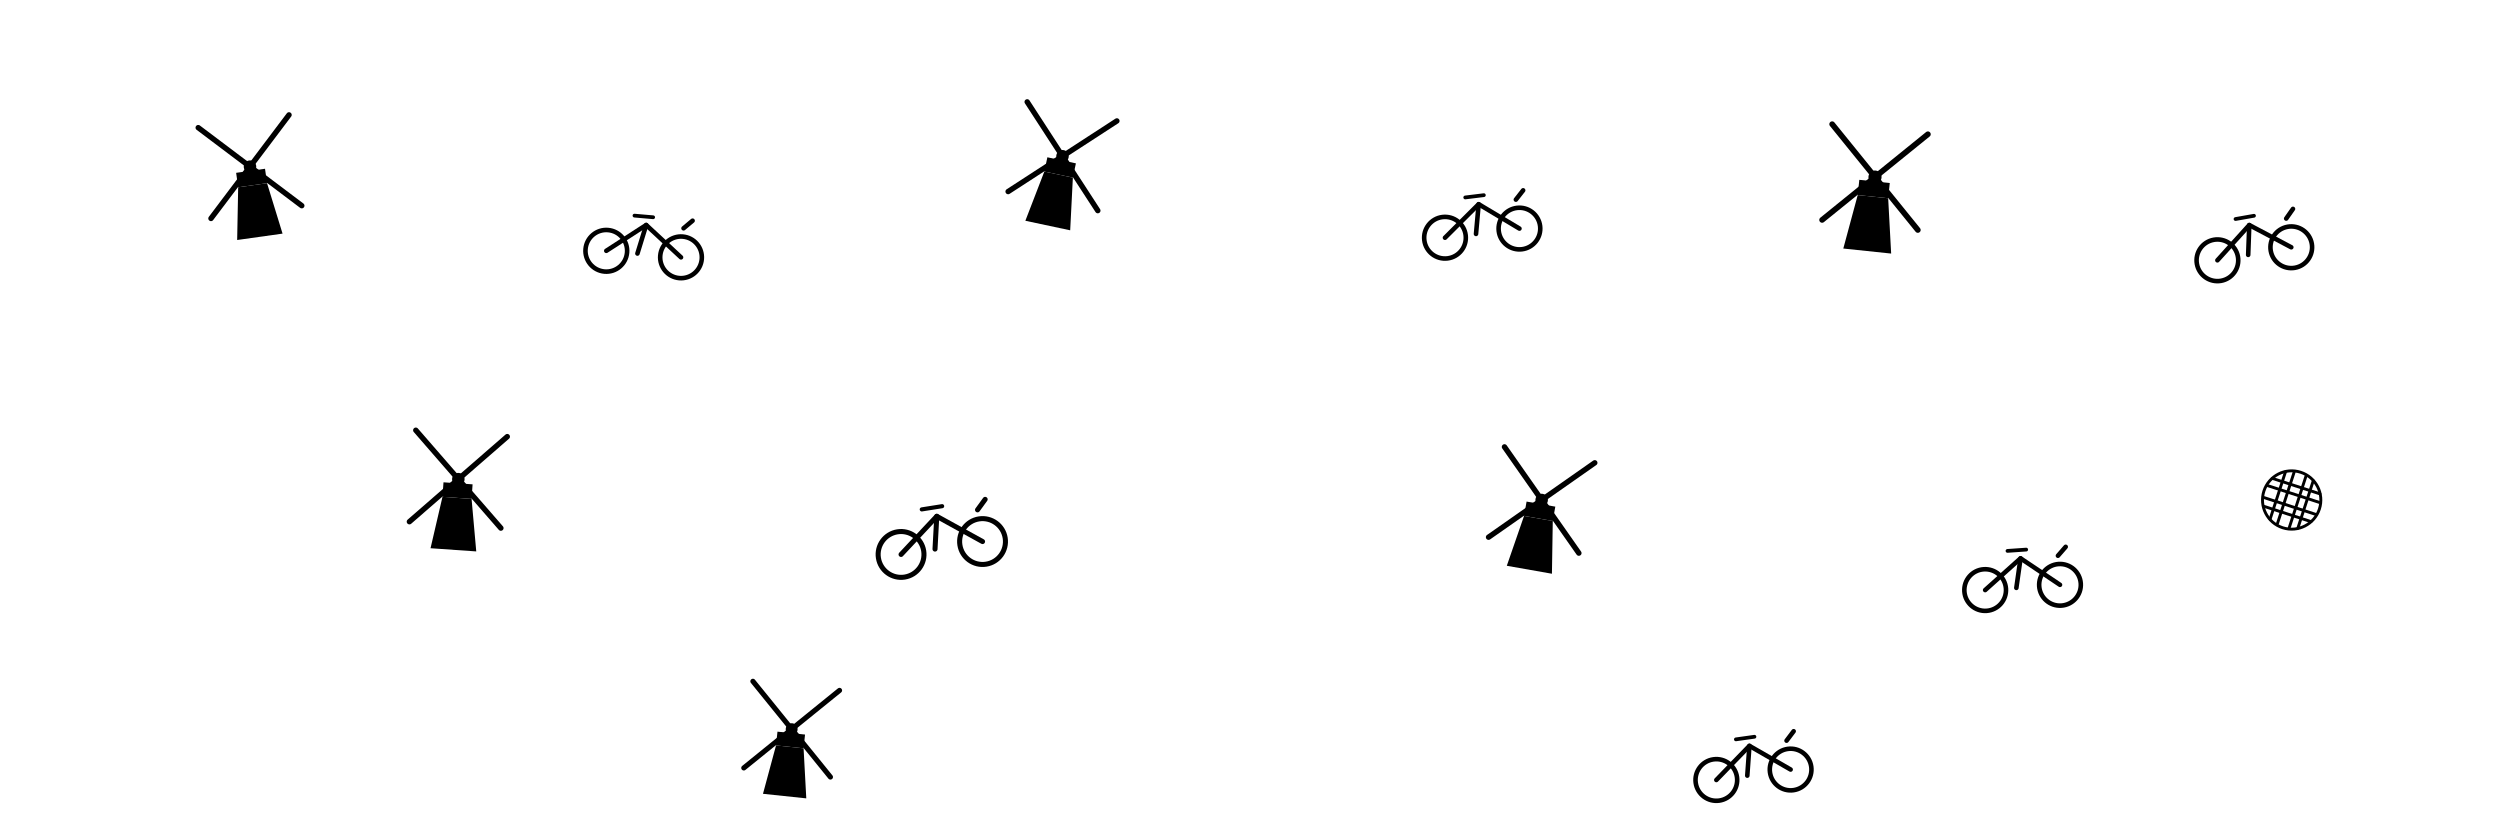
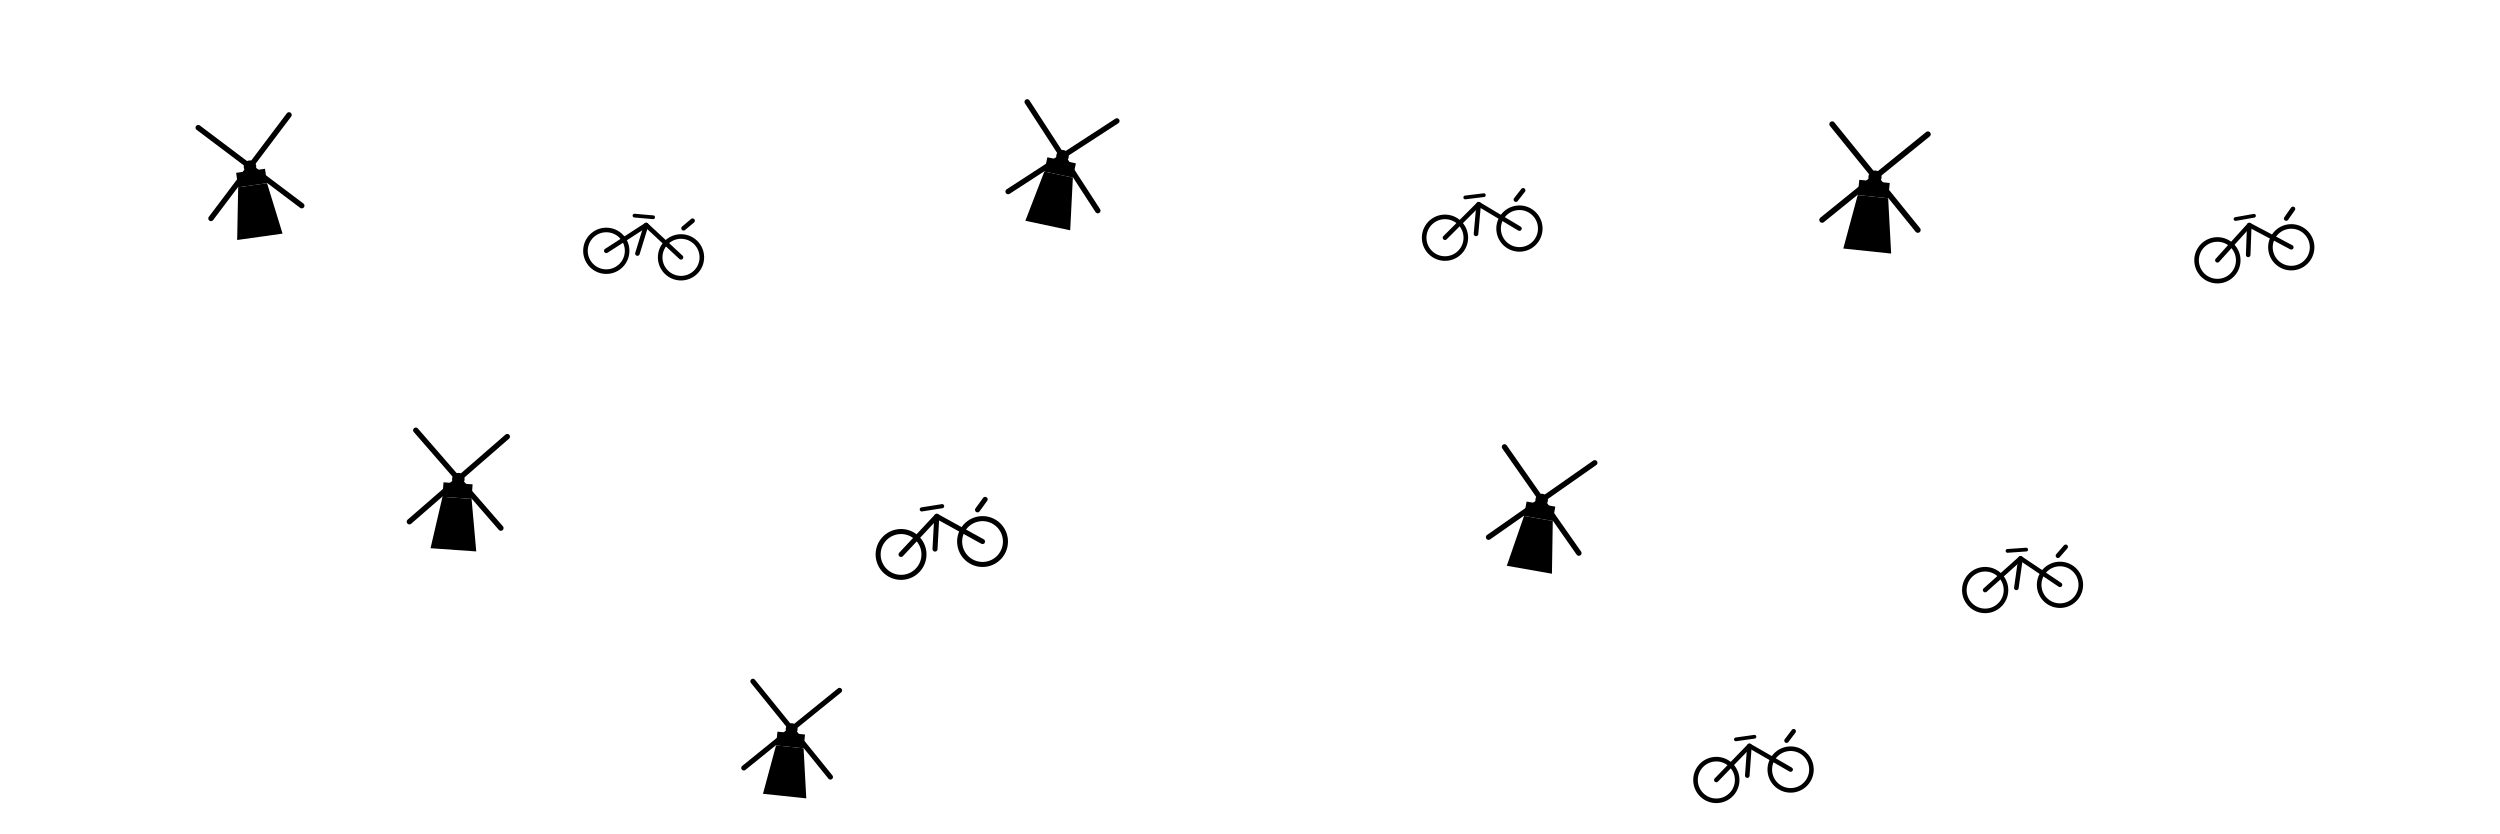
<svg xmlns="http://www.w3.org/2000/svg" viewBox="0 0 1200 400" preserveAspectRatio="xMidYMid meet" aria-hidden="true">
  <defs>
    <g id="windmill" fill="currentColor" stroke="currentColor" stroke-linecap="round" stroke-linejoin="round">
      <line x1="-22" y1="-22" x2="22" y2="22" stroke-width="2.6" />
      <line x1="-22" y1="22" x2="22" y2="-22" stroke-width="2.6" />
      <circle cx="0" cy="0" r="3" stroke="none" />
      <rect x="-7" y="2" width="14" height="7" stroke="none" />
      <path d="M -7 9 L 7 9 L 11 34 L -11 34 Z" stroke="none" />
    </g>
    <g id="bicycle" fill="none" stroke="currentColor" stroke-width="2.2" stroke-linecap="round" stroke-linejoin="round">
      <circle cx="-18" cy="12" r="10" />
      <circle cx="18" cy="12" r="10" />
      <path d="M -18 12 L 0 -2 L 18 12" />
      <path d="M 0 -2 L -3 12" />
      <path d="M 18 -2 L 22 -6" />
      <line x1="-6" y1="-6" x2="3" y2="-6" stroke-width="1.8" />
    </g>
    <g id="stroopwafel" fill="none" stroke="currentColor" stroke-width="1.4" stroke-linecap="round">
      <circle cx="0" cy="0" r="14" />
      <line x1="-12" y1="-7" x2="12" y2="-7" />
      <line x1="-13" y1="-3" x2="13" y2="-3" />
      <line x1="-13" y1="3" x2="13" y2="3" />
      <line x1="-12" y1="7" x2="12" y2="7" />
      <line x1="-7" y1="-12" x2="-7" y2="12" />
      <line x1="-3" y1="-13" x2="-3" y2="13" />
      <line x1="3" y1="-13" x2="3" y2="13" />
      <line x1="7" y1="-12" x2="7" y2="12" />
    </g>
  </defs>
  <use href="#windmill" transform="translate(120 80) rotate(-8)" />
  <use href="#bicycle" transform="translate(310 110) rotate(5)" />
  <use href="#windmill" transform="translate(510 75) rotate(12)" />
  <use href="#bicycle" transform="translate(710 100) rotate(-7)" />
  <use href="#windmill" transform="translate(900 85) rotate(6) scale(1.05)" />
  <use href="#bicycle" transform="translate(1080 110) rotate(-10)" />
  <use href="#windmill" transform="translate(220 230) rotate(4)" />
  <use href="#bicycle" transform="translate(450 250) rotate(-9) scale(1.1)" />
  <use href="#windmill" transform="translate(740 240) rotate(10)" />
  <use href="#bicycle" transform="translate(970 270) rotate(-4)" />
  <use href="#windmill" transform="translate(380 350) rotate(6) scale(0.95)" />
  <use href="#bicycle" transform="translate(840 360) rotate(-8)" />
-   <use href="#stroopwafel" transform="translate(1100 240) rotate(18)" />
</svg>
